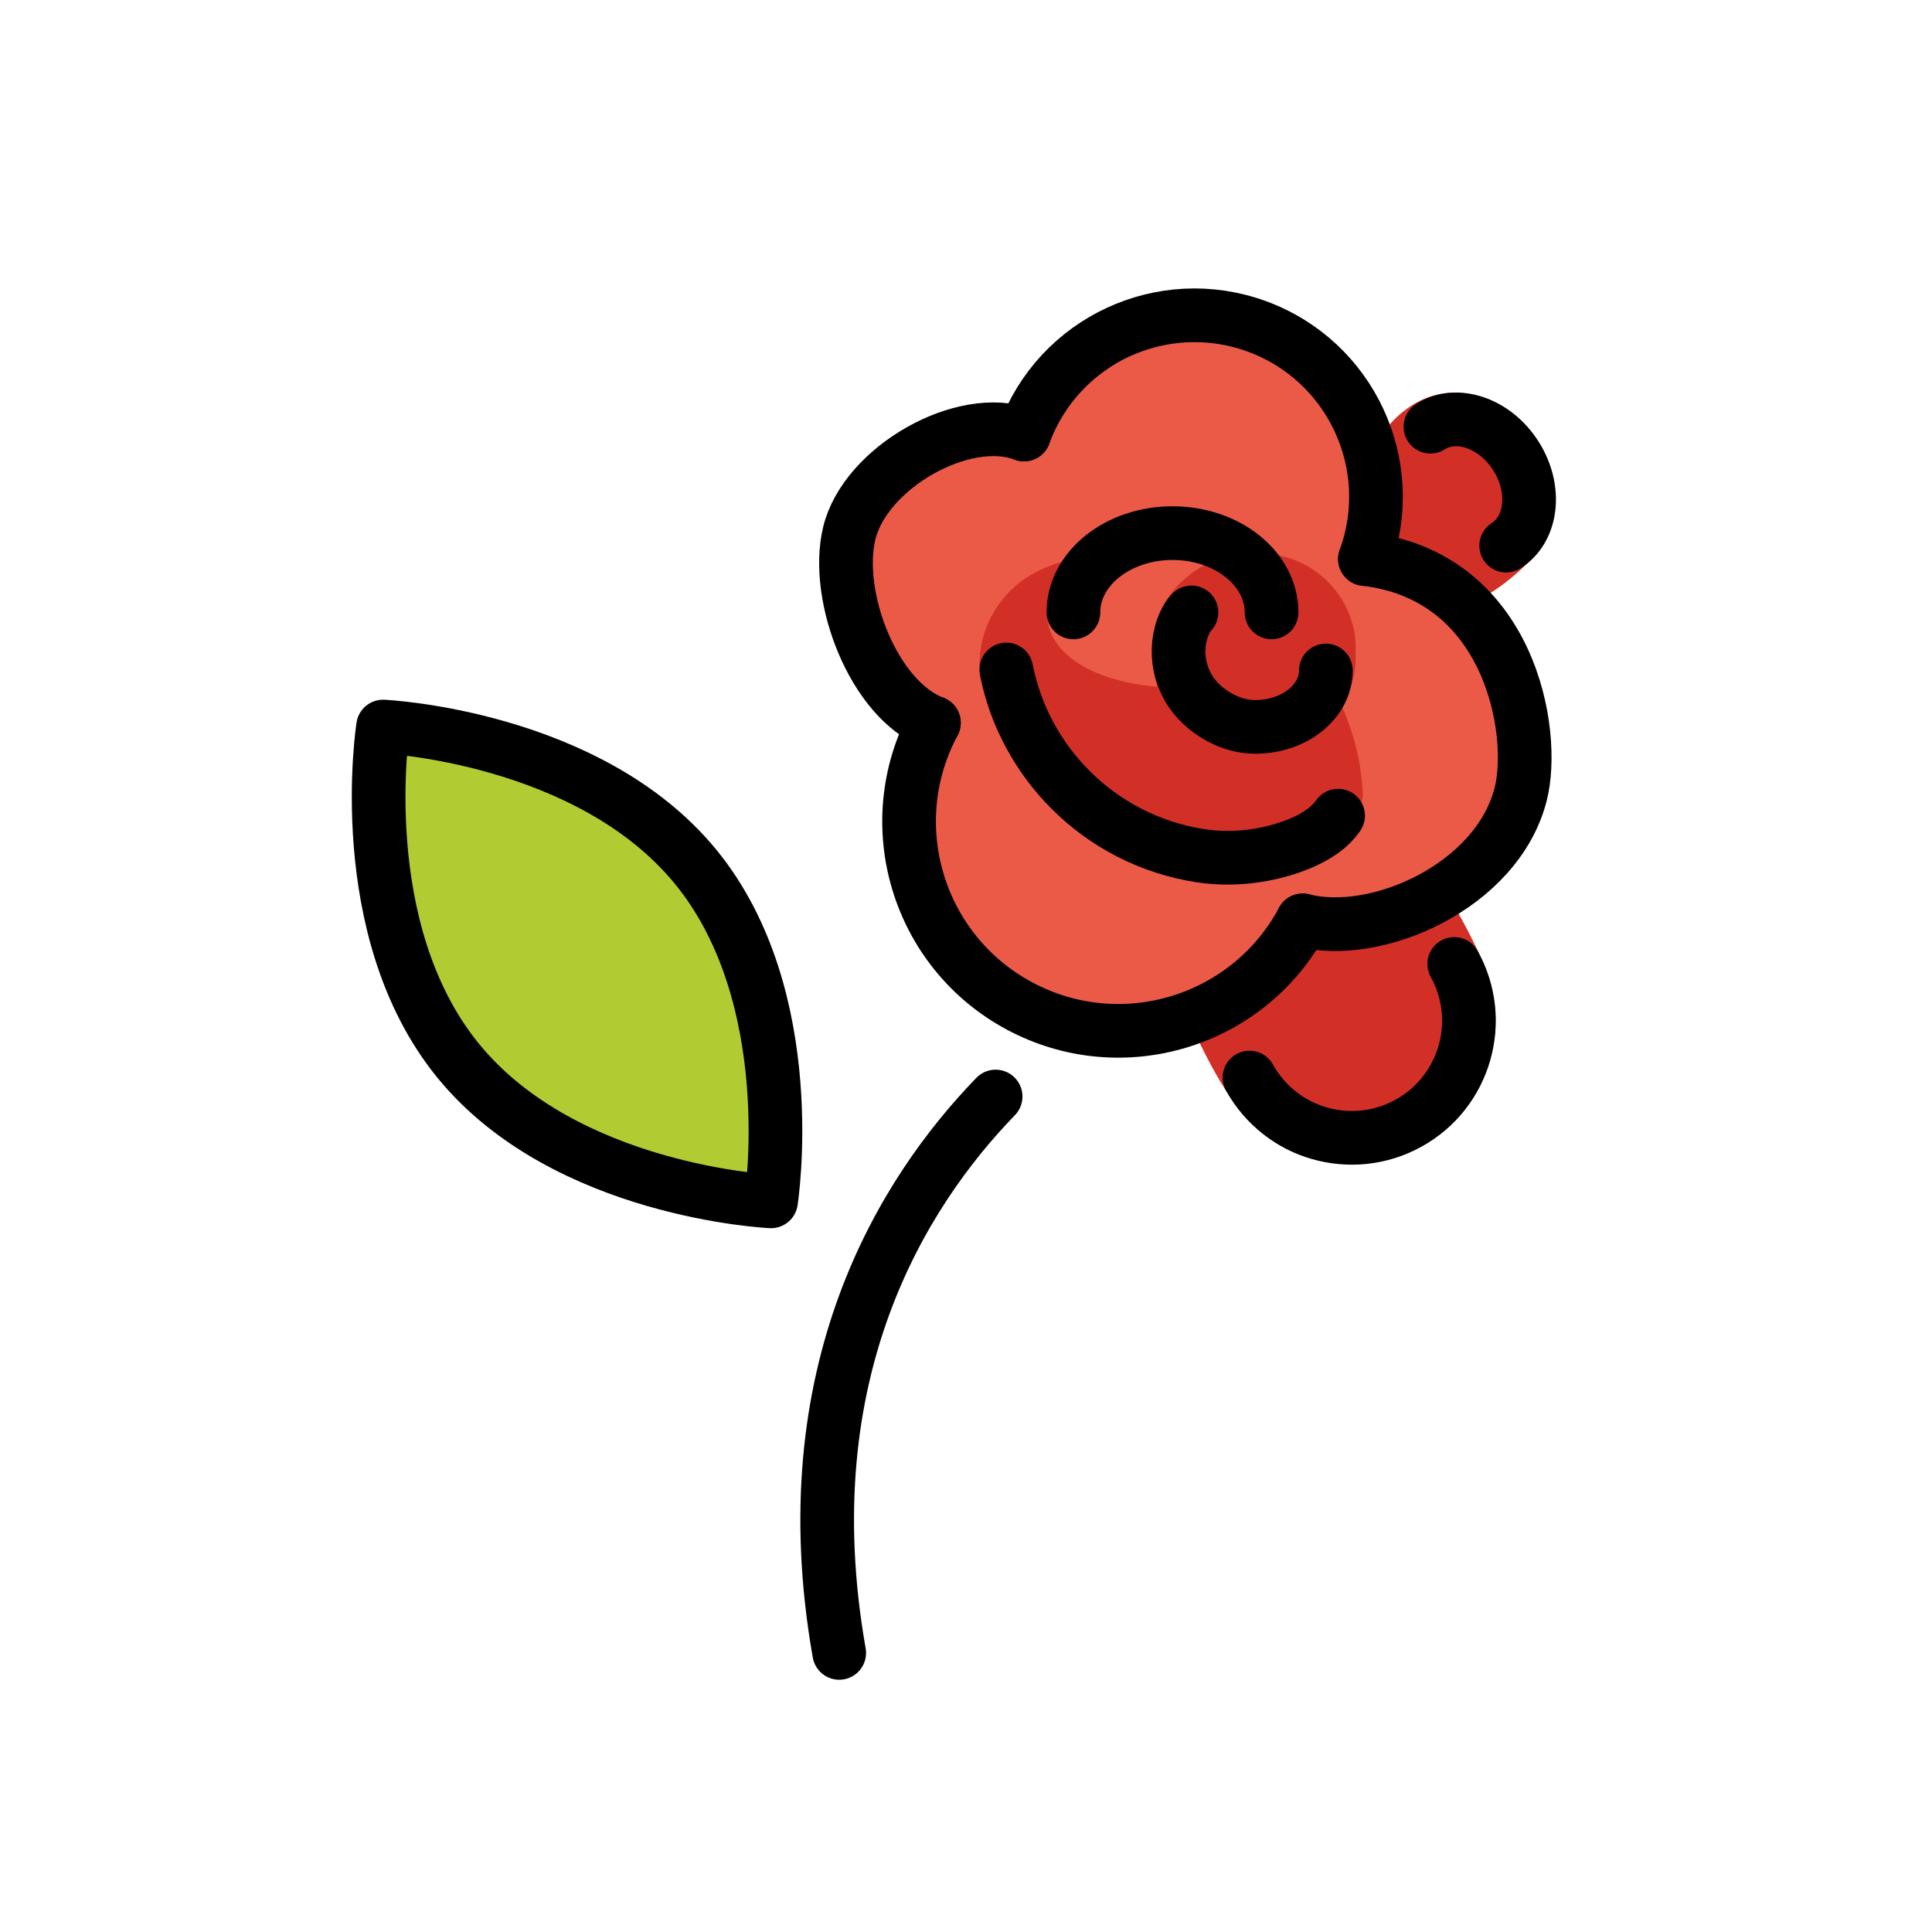
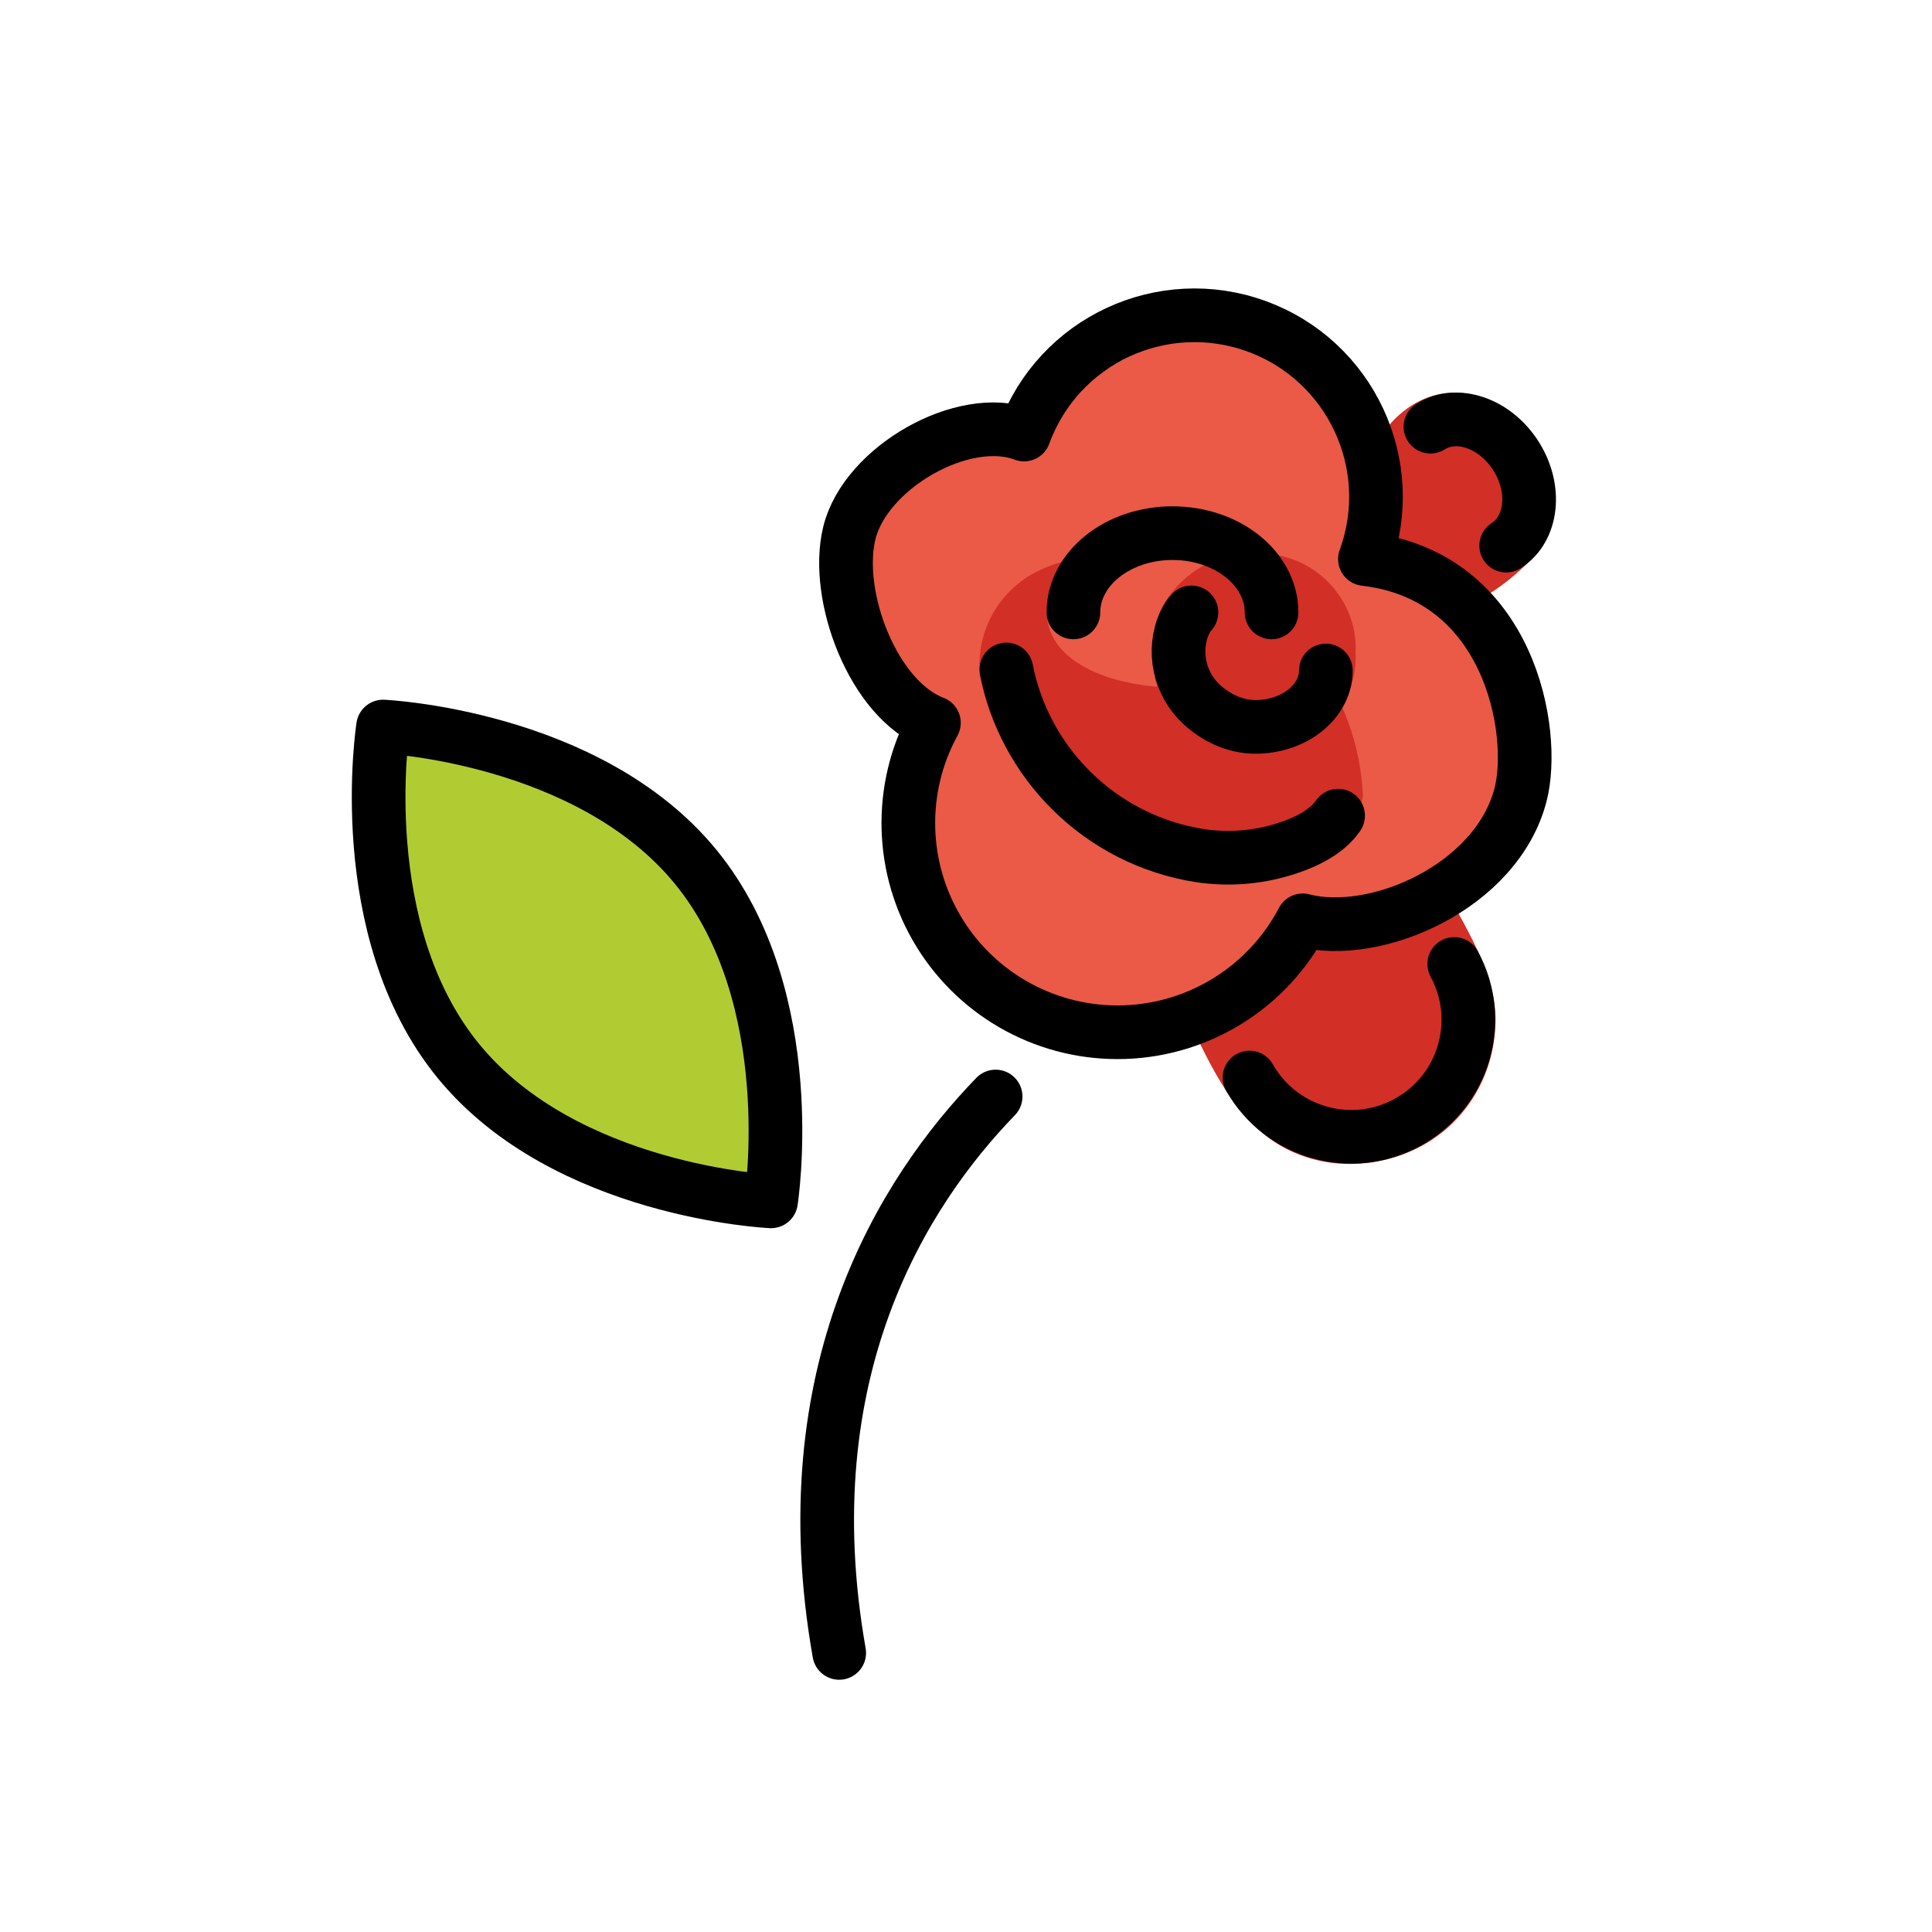
- <svg xmlns="http://www.w3.org/2000/svg" id="emoji" viewBox="0 0 72 72">
-   <g id="color">
-     <path fill="#EA5A47" stroke="none" d="M38.163,16.825c0,0-5.19-0.513-5.862,3.044s1.757,6.498,2.931,6.656 c0,0-2.556,6.294,1.873,9.694s9.161,1.191,10.975-2.122c0,0,8.085,0.967,8.44-6.458c0,0-0.964-6.424-5.865-6.293 c0,0,1.363-6.976-3.898-8.471S38.163,16.825,38.163,16.825z" />
-     <path fill="#B1CC33" stroke="none" d="M25.929,32.603c3.992,4.886,2.805,12.462,2.805,12.462s-7.66-0.347-11.653-5.233 s-2.805-12.462-2.805-12.462S21.937,27.721,25.929,32.603z" />
-     <path fill="#D22F27" stroke="none" d="M44.412,38.237c0.909,1.976,1.874,3.717,3.497,4.563c1.708,0.89,3.683,0.676,5.128-0.126 c1.527-0.847,2.655-2.51,2.697-4.595c0.035-1.762-1.106-3.524-2.148-5.403l-5.037,2.433L44.412,38.237z" />
-     <path fill="#D22F27" stroke="none" d="M51.952,20.074c0,0,0.196-3.274-0.303-4.074c0,0,1.142-1.674,3.088-1.317 c1.482,0.272,2.332,3.317,2.653,4.755c0.112,0.503,0.288,0.723-0.05,1.112c-0.545,0.627-1.803,1.805-2.961,2.059 L51.952,20.074z" />
-     <path fill="#EA5A47" stroke="none" d="M48.366,22.704c0,1.631-2.093,2.954-4.675,2.954s-4.675-1.322-4.675-2.954" />
-     <path fill="#D22F27" stroke="none" d="M50.525,31.17c-0.501,0.686-1.423,1.104-2.286,1.355c-1.143,0.333-2.362,0.429-3.543,0.254 c-2.113-0.314-4.005-1.269-5.45-2.651c-1.359-1.299-2.324-2.975-2.708-4.849c0,0-0.006-0.031-0.013-0.089 c-0.051-0.404-0.159-2.103,1.391-3.413c0.656-0.554,1.584-0.882,2.476-1.004c1.183-0.162,2.403-0.078,3.542,0.269 c2.038,0.62,3.754,1.841,4.961,3.418c1.135,1.483,1.819,3.28,1.897,5.189" />
-     <path fill="#EA5A47" stroke="none" d="M39.016,22.838c-0.002,1.613,1.917,2.668,4.514,2.779s4.759-1.12,4.829-2.75l-0.001-0.316 c-0.019-1.632-2.141-2.974-4.74-2.998C41.02,19.53,38.997,21.206,39.016,22.838" />
-     <path fill="#D22F27" stroke="none" d="M43.174,24.817c-0.611-1.417,0.329-3.184,2.098-3.947c0.918-0.396,1.96-0.354,2.875-0.035 c1.417,0.494,2.41,1.881,2.375,3.382c-0.005,0.218-0.035,0.426-0.103,0.605" />
-     <path fill="#D22F27" stroke="none" d="M43.174,23.83c-0.611,1.417,0.329,3.184,2.098,3.947c0.918,0.396,1.96,0.354,2.875,0.035 c1.417-0.494,2.41-1.881,2.375-3.382c-0.005-0.218-0.035-0.426-0.103-0.605" />
-   </g>
-   <g id="hair" />
-   <g id="skin" />
-   <g id="skin-shadow" />
-   <g id="line">
-     <path fill="none" stroke="#000000" stroke-linecap="round" stroke-linejoin="round" stroke-miterlimit="10" stroke-width="2" d="M49.867,30.398c-0.443,0.635-1.258,1.021-2.021,1.253c-1.011,0.308-2.088,0.397-3.132,0.235 c-1.868-0.291-3.54-1.174-4.818-2.452c-1.201-1.201-2.054-2.751-2.393-4.485" />
-     <path fill="none" stroke="#000000" stroke-linecap="round" stroke-linejoin="round" stroke-miterlimit="10" stroke-width="2" d="M40.003,22.822c0-1.631,1.653-2.954,3.692-2.954c2.039,0,3.692,1.322,3.692,2.954" />
-     <path fill="none" stroke="#000000" stroke-linecap="round" stroke-linejoin="round" stroke-miterlimit="10" stroke-width="2" d="M49.41,24.987c0,1.161-1.176,2.102-2.627,2.102c-0.753,0-1.461-0.34-1.998-0.833 c-0.833-0.764-1.106-2.019-0.634-3.046c0.069-0.149,0.152-0.284,0.252-0.387" />
-     <path fill="none" stroke="#000000" stroke-linecap="round" stroke-linejoin="round" stroke-miterlimit="10" stroke-width="2" d="M53.308,15.902c0.979-0.624,2.405-0.137,3.184,1.087c0.78,1.224,0.618,2.722-0.361,3.345" />
-     <path fill="none" stroke="#000000" stroke-linecap="round" stroke-linejoin="round" stroke-miterlimit="10" stroke-width="2" d="M54.195,35.924c1.169,2.107,0.408,4.763-1.699,5.932c-2.107,1.169-4.763,0.408-5.932-1.699" />
-     <path fill="none" stroke="#000000" stroke-linecap="round" stroke-linejoin="round" stroke-miterlimit="10" stroke-width="2" d="M38.163,16.193c-2.253-0.855-5.918,1.231-6.513,3.676c-0.569,2.341,0.901,6.214,3.154,7.069" />
-     <path fill="none" stroke="#000000" stroke-linecap="round" stroke-linejoin="round" stroke-miterlimit="10" stroke-width="2" d="M50.867,20.834c5.416,0.627,6.396,6.461,5.802,8.773c-0.882,3.435-5.39,5.401-8.12,4.691" />
-     <path fill="none" stroke="#000000" stroke-linecap="round" stroke-linejoin="round" stroke-miterlimit="10" stroke-width="2" d="M50.867,20.834c1.282-3.508-0.523-7.391-4.031-8.672c-3.508-1.282-7.391,0.523-8.672,4.031" />
-     <path fill="none" stroke="#000000" stroke-linecap="round" stroke-linejoin="round" stroke-miterlimit="10" stroke-width="2" d="M34.804,26.938c-2.033,3.796-0.604,8.52,3.192,10.553s8.52,0.604,10.553-3.192" />
-     <path fill="none" stroke="#000000" stroke-linecap="round" stroke-linejoin="round" stroke-width="2" d="M25.929,32.309 c3.992,4.886,2.805,12.462,2.805,12.462s-7.66-0.347-11.653-5.233s-2.805-12.462-2.805-12.462S21.937,27.427,25.929,32.309z" />
-     <path fill="none" stroke="#000000" stroke-linecap="round" stroke-linejoin="round" stroke-width="2" d="M37.104,40.864 c-3.438,3.548-7.676,10.246-5.829,20.735" />
+ <svg xmlns="http://www.w3.org/2000/svg" viewBox="0 0 72 72">
+   <path fill="#EA5A47" d="M38.163 16.825s-5.19-.514-5.862 3.044 1.757 6.498 2.93 6.655c0 0-2.555 6.294 1.873 9.694s9.162 1.191 10.976-2.122c0 0 8.084.967 8.44-6.457 0 0-.965-6.424-5.866-6.293 0 0 1.363-6.977-3.898-8.471s-8.593 3.95-8.593 3.95z" />
+   <path fill="#B1CC33" d="M25.93 32.603c3.991 4.886 2.804 12.462 2.804 12.462s-7.66-.346-11.653-5.232-2.805-12.462-2.805-12.462 7.661.35 11.653 5.232z" />
+   <path fill="#D22F27" d="M44.412 38.237c.91 1.976 1.874 3.717 3.497 4.563 1.708.89 3.683.676 5.128-.125 1.526-.847 2.655-2.51 2.697-4.595.036-1.762-1.106-3.524-2.148-5.403l-5.037 2.432-4.137 3.128zm7.54-18.163s.196-3.275-.304-4.074c0 0 1.142-1.674 3.088-1.317 1.482.272 2.332 3.318 2.653 4.755.112.503.288.723-.05 1.112-.545.627-1.803 1.805-2.96 2.058l-2.427-2.534z" />
+   <path fill="#EA5A47" d="M48.366 22.704c0 1.631-2.093 2.954-4.675 2.954s-4.675-1.323-4.675-2.954" />
+   <path fill="#D22F27" d="M50.525 31.17c-.501.686-1.424 1.104-2.286 1.355a8.337 8.337 0 0 1-3.543.254 10.013 10.013 0 0 1-5.45-2.651 9.294 9.294 0 0 1-2.708-4.85s-.006-.03-.014-.089a3.878 3.878 0 0 1 1.391-3.413c.656-.554 1.584-.882 2.476-1.004a8.337 8.337 0 0 1 3.542.269 9.839 9.839 0 0 1 4.96 3.418 9.153 9.153 0 0 1 1.898 5.188" />
+   <path fill="#EA5A47" d="M39.016 22.838c-.002 1.613 1.917 2.668 4.515 2.78s4.759-1.12 4.828-2.75v-.316c-.02-1.632-2.142-2.974-4.74-2.998-2.599-.024-4.622 1.652-4.603 3.285" />
+   <path fill="#D22F27" d="M43.174 24.817c-.61-1.416.329-3.183 2.098-3.947.918-.396 1.96-.354 2.875-.035 1.417.494 2.41 1.88 2.375 3.382a1.843 1.843 0 0 1-.103.606" />
+   <path fill="#D22F27" d="M43.174 23.83c-.61 1.416.329 3.184 2.098 3.947.918.397 1.96.354 2.875.035 1.417-.494 2.41-1.88 2.375-3.382a1.843 1.843 0 0 0-.103-.605" />
+   <g fill="none" stroke="#000" stroke-linecap="round" stroke-linejoin="round" stroke-width="2">
+     <path stroke-miterlimit="10" d="M49.867 30.398c-.442.635-1.258 1.02-2.02 1.253a7.055 7.055 0 0 1-3.132.235 8.703 8.703 0 0 1-4.818-2.452 8.707 8.707 0 0 1-2.393-4.485m2.499-2.127c0-1.63 1.653-2.953 3.692-2.953 2.04 0 3.692 1.322 3.692 2.953" />
+     <path stroke-miterlimit="10" d="M49.41 24.987c0 1.16-1.176 2.102-2.627 2.102-.753 0-1.461-.34-1.998-.834-.833-.764-1.107-2.018-.635-3.045.069-.15.152-.284.252-.388m8.906-6.92c.98-.623 2.405-.137 3.185 1.087.78 1.224.617 2.722-.362 3.346m-1.936 15.589a4.363 4.363 0 0 1-7.63 4.233m-8.402-23.964c-2.253-.855-5.918 1.231-6.512 3.676-.57 2.341.9 6.214 3.153 7.069m16.063-6.104c5.416.628 6.396 6.461 5.802 8.774-.882 3.435-5.39 5.401-8.12 4.69m2.318-13.464a6.762 6.762 0 1 0-12.704-4.64m-3.359 10.744a7.796 7.796 0 1 0 13.745 7.36" />
+     <path d="M25.93 32.31c3.991 4.885 2.804 12.461 2.804 12.461s-7.66-.347-11.653-5.233-2.805-12.462-2.805-12.462 7.661.351 11.653 5.233zm11.174 8.554c-3.438 3.548-7.676 10.246-5.829 20.735" />
  </g>
</svg>
